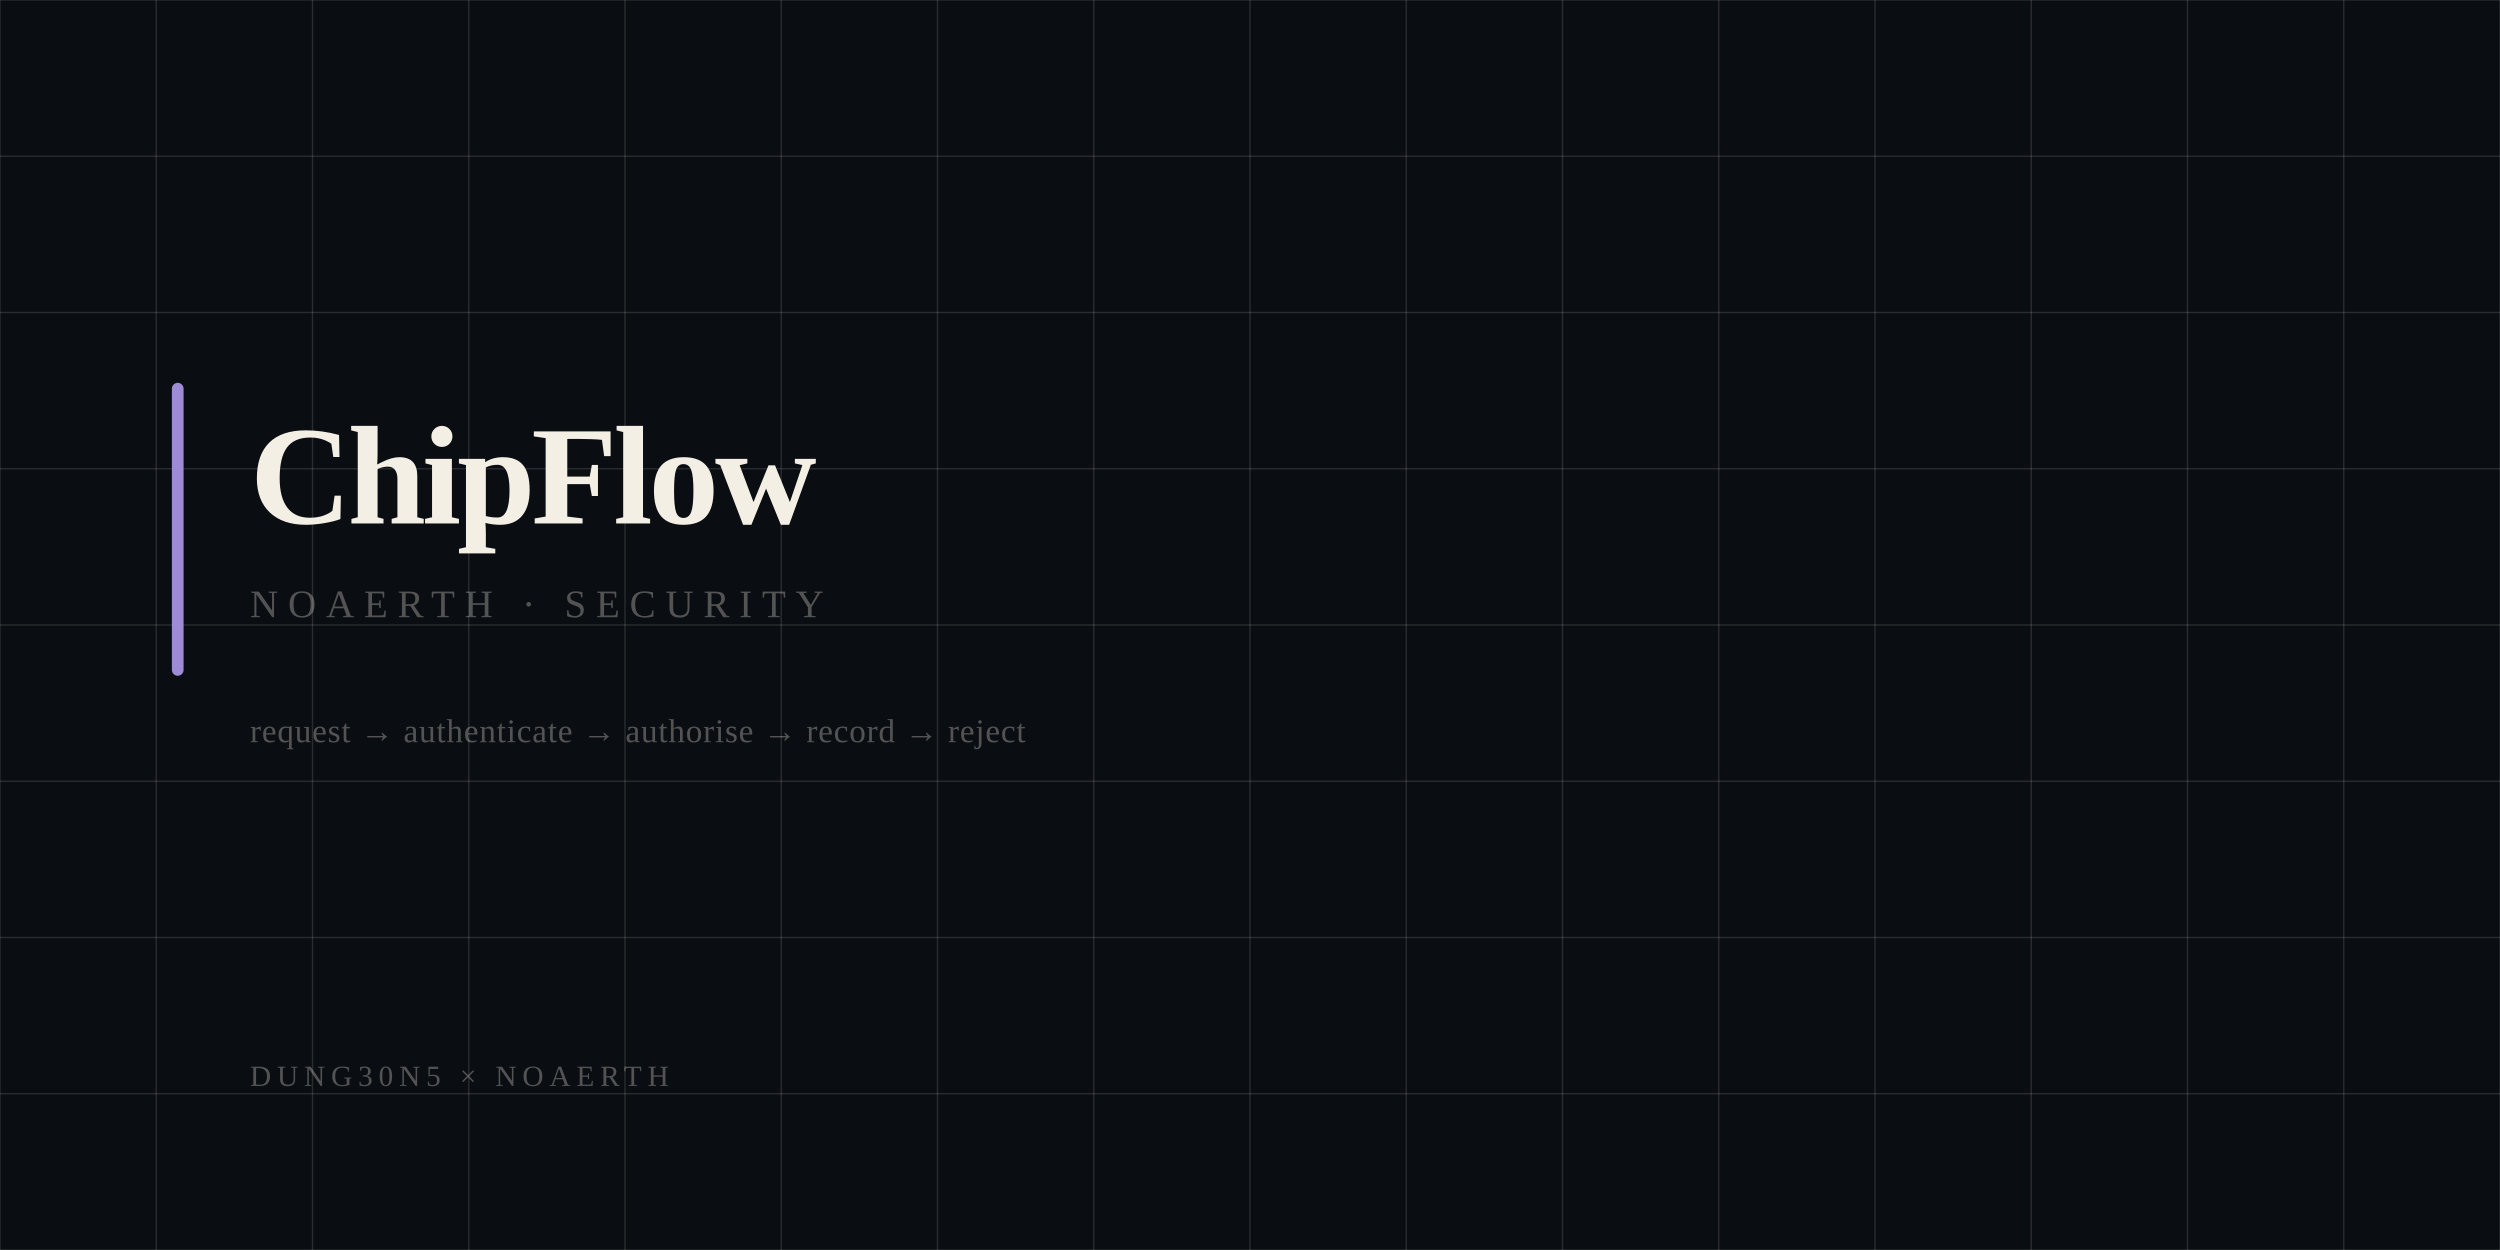
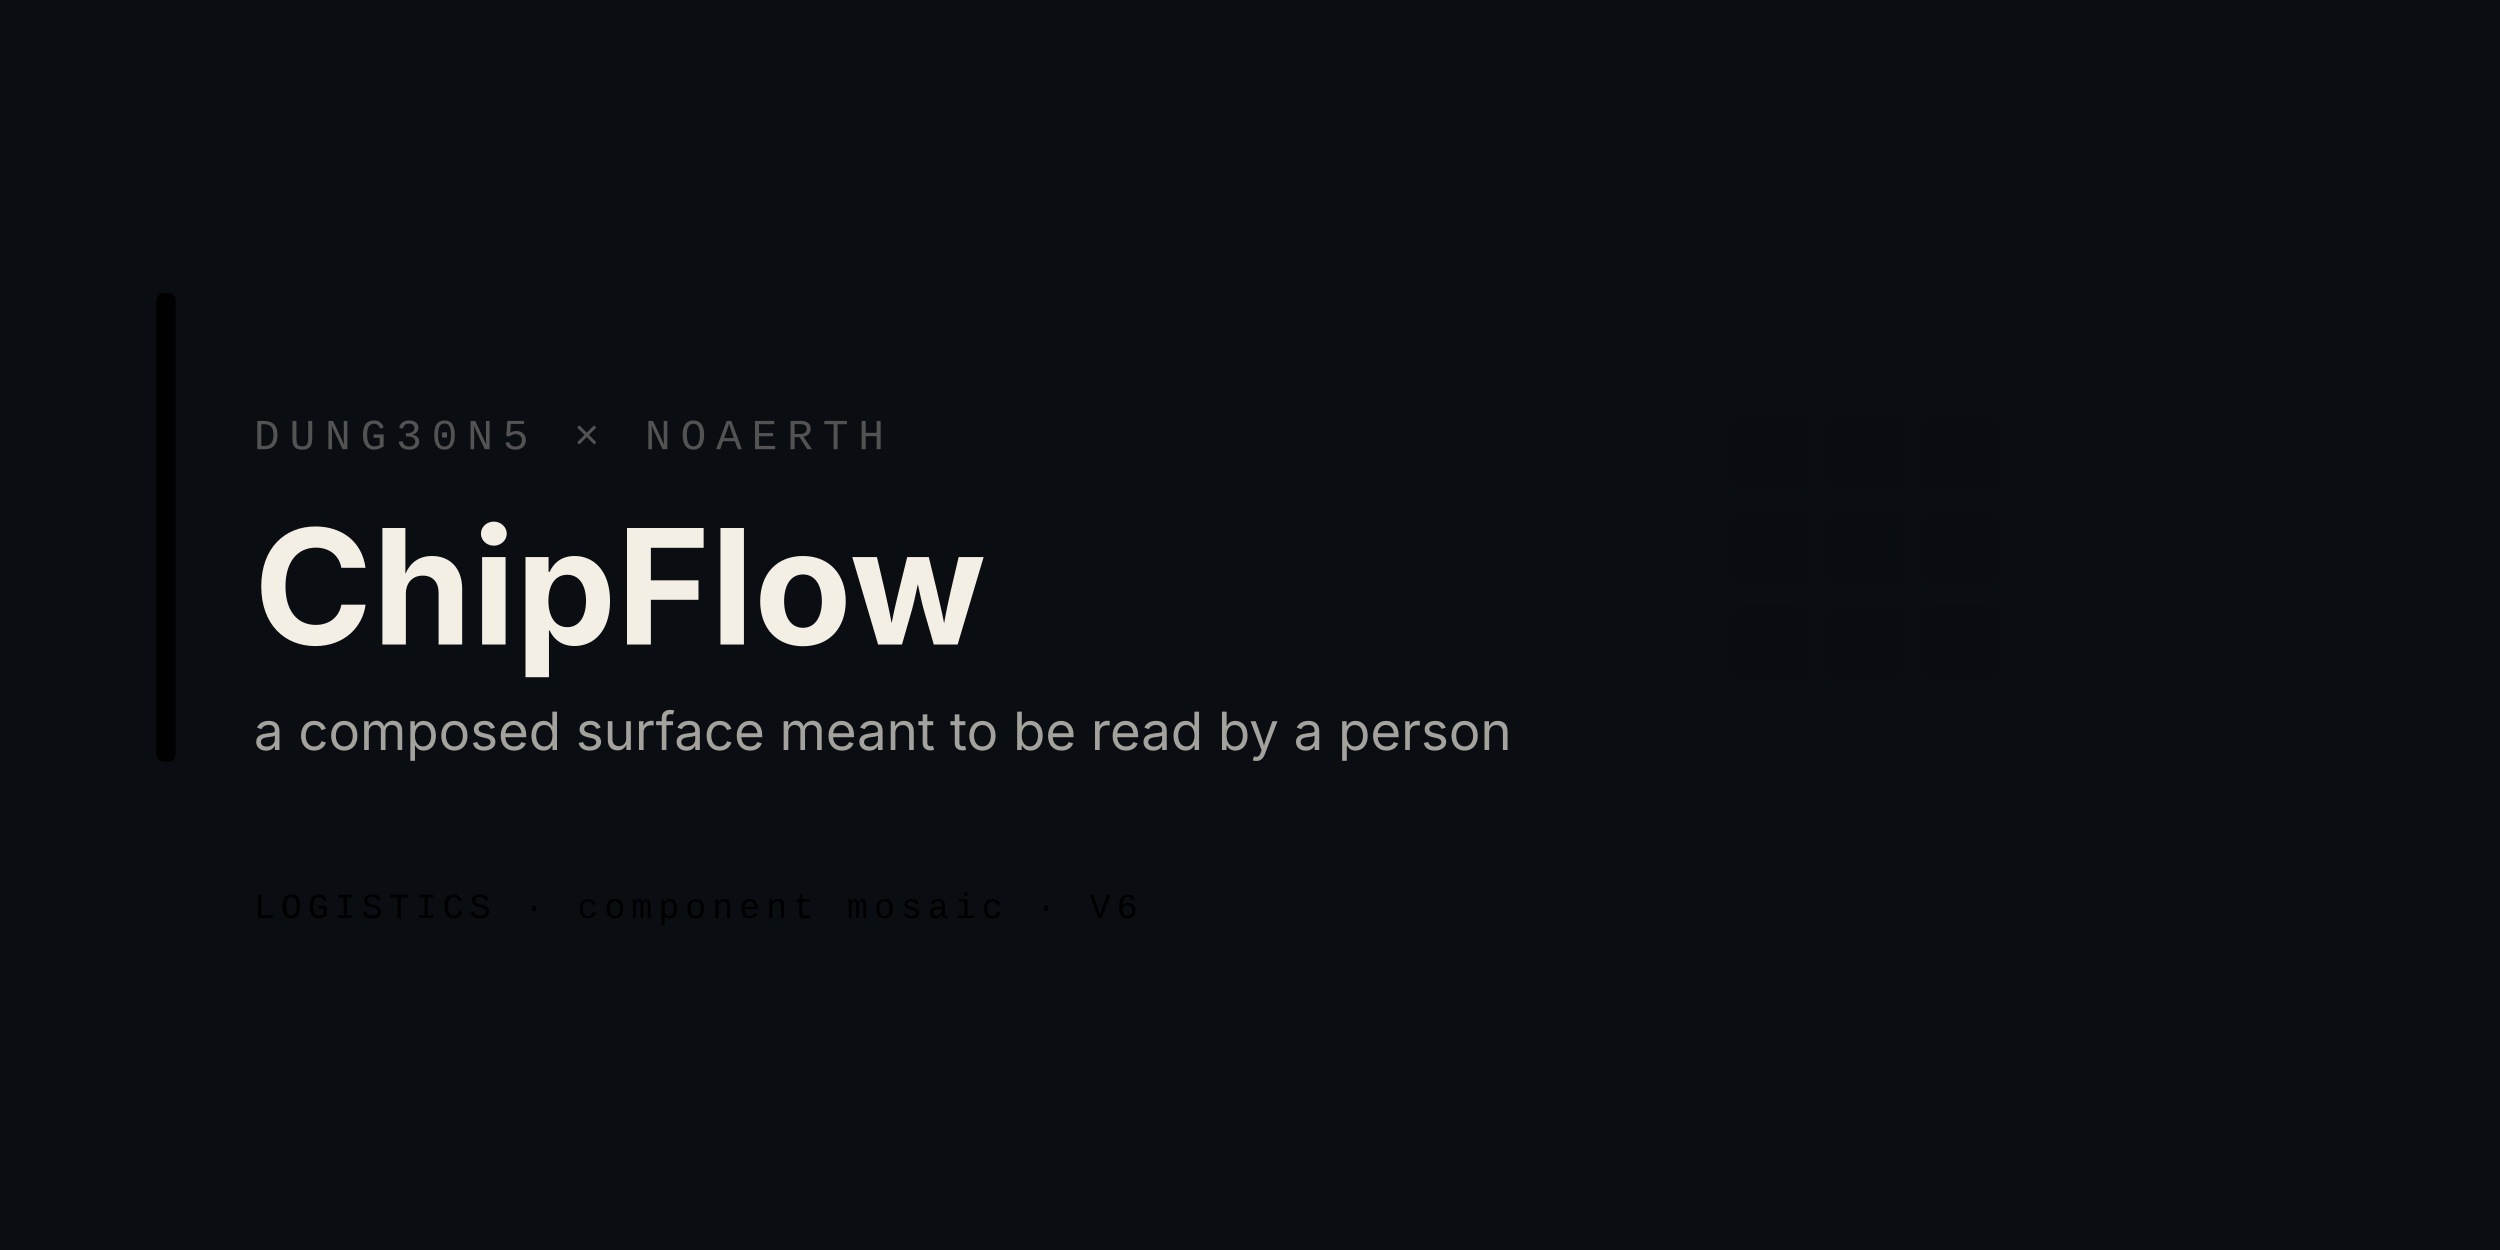
- <svg xmlns="http://www.w3.org/2000/svg" viewBox="0 0 1280 640" width="1280" height="640" role="img" aria-label="ChipFlow — NOAERTH project card.">
+ <svg xmlns="http://www.w3.org/2000/svg" viewBox="0 0 1280 640" width="1280" height="640" role="img" aria-label="ChipFlow project card">
  <rect width="1280" height="640" fill="#0a0d12" />
-   <line x1="0" y1="0" x2="0" y2="640" stroke="#f4efe424" stroke-width="0.7" />
-   <line x1="80" y1="0" x2="80" y2="640" stroke="#f4efe424" stroke-width="0.7" />
-   <line x1="160" y1="0" x2="160" y2="640" stroke="#f4efe424" stroke-width="0.7" />
-   <line x1="240" y1="0" x2="240" y2="640" stroke="#f4efe424" stroke-width="0.7" />
-   <line x1="320" y1="0" x2="320" y2="640" stroke="#f4efe424" stroke-width="0.7" />
-   <line x1="400" y1="0" x2="400" y2="640" stroke="#f4efe424" stroke-width="0.7" />
-   <line x1="480" y1="0" x2="480" y2="640" stroke="#f4efe424" stroke-width="0.7" />
-   <line x1="560" y1="0" x2="560" y2="640" stroke="#f4efe424" stroke-width="0.7" />
-   <line x1="640" y1="0" x2="640" y2="640" stroke="#f4efe424" stroke-width="0.7" />
-   <line x1="720" y1="0" x2="720" y2="640" stroke="#f4efe424" stroke-width="0.7" />
-   <line x1="800" y1="0" x2="800" y2="640" stroke="#f4efe424" stroke-width="0.7" />
-   <line x1="880" y1="0" x2="880" y2="640" stroke="#f4efe424" stroke-width="0.7" />
-   <line x1="960" y1="0" x2="960" y2="640" stroke="#f4efe424" stroke-width="0.7" />
-   <line x1="1040" y1="0" x2="1040" y2="640" stroke="#f4efe424" stroke-width="0.7" />
-   <line x1="1120" y1="0" x2="1120" y2="640" stroke="#f4efe424" stroke-width="0.7" />
-   <line x1="1200" y1="0" x2="1200" y2="640" stroke="#f4efe424" stroke-width="0.7" />
-   <line x1="1280" y1="0" x2="1280" y2="640" stroke="#f4efe424" stroke-width="0.7" />
-   <line x1="0" y1="0" x2="1280" y2="0" stroke="#f4efe424" stroke-width="0.7" />
-   <line x1="0" y1="80" x2="1280" y2="80" stroke="#f4efe424" stroke-width="0.7" />
-   <line x1="0" y1="160" x2="1280" y2="160" stroke="#f4efe424" stroke-width="0.7" />
-   <line x1="0" y1="240" x2="1280" y2="240" stroke="#f4efe424" stroke-width="0.7" />
-   <line x1="0" y1="320" x2="1280" y2="320" stroke="#f4efe424" stroke-width="0.7" />
-   <line x1="0" y1="400" x2="1280" y2="400" stroke="#f4efe424" stroke-width="0.7" />
-   <line x1="0" y1="480" x2="1280" y2="480" stroke="#f4efe424" stroke-width="0.7" />
-   <line x1="0" y1="560" x2="1280" y2="560" stroke="#f4efe424" stroke-width="0.7" />
-   <line x1="0" y1="640" x2="1280" y2="640" stroke="#f4efe424" stroke-width="0.7" />
-   <rect x="88" y="196" width="6" height="150" rx="3" fill="#9d8bd6" />
-   <text x="128" y="268" fill="#f4efe4" font-size="72" font-weight="680" letter-spacing="-2">ChipFlow</text>
-   <text x="128" y="316" fill="#f4efe44f" font-size="20" letter-spacing="5">NOAERTH · SECURITY</text>
-   <text x="128" y="380" fill="#f4efe44f" font-size="17" letter-spacing="0.4">request → authenticate → authorise → record → reject</text>
-   <text x="128" y="556" fill="#f4efe44f" font-size="15" letter-spacing="3">DUNG30N5 × NOAERTH</text>
+   <rect x="886" y="212" width="39" height="39" rx="6" fill="mint" fill-opacity="0.05" stroke="mint" stroke-width="1.1" stroke-opacity="0.42" />
+   <rect x="935" y="212" width="39" height="39" rx="6" fill="mint" fill-opacity="0.08" stroke="mint" stroke-width="1.1" stroke-opacity="0.42" />
+   <rect x="984" y="212" width="39" height="39" rx="6" fill="mint" fill-opacity="0.11" stroke="mint" stroke-width="1.1" stroke-opacity="0.42" />
+   <rect x="886" y="261" width="39" height="39" rx="6" fill="mint" fill-opacity="0.08" stroke="mint" stroke-width="1.1" stroke-opacity="0.42" />
+   <rect x="935" y="261" width="39" height="39" rx="6" fill="mint" fill-opacity="0.11" stroke="mint" stroke-width="1.1" stroke-opacity="0.42" />
+   <rect x="984" y="261" width="39" height="39" rx="6" fill="mint" fill-opacity="0.05" stroke="mint" stroke-width="1.1" stroke-opacity="0.42" />
+   <rect x="886" y="310" width="39" height="39" rx="6" fill="mint" fill-opacity="0.11" stroke="mint" stroke-width="1.1" stroke-opacity="0.42" />
+   <rect x="935" y="310" width="39" height="39" rx="6" fill="mint" fill-opacity="0.05" stroke="mint" stroke-width="1.1" stroke-opacity="0.42" />
+   <rect x="984" y="310" width="39" height="39" rx="6" fill="mint" fill-opacity="0.08" stroke="mint" stroke-width="1.1" stroke-opacity="0.42" />
+   <rect x="80" y="150" width="10" height="240" rx="4" fill="mint" opacity="0.9" />
+   <text x="130" y="230" font-family="ui-monospace, SFMono-Regular, Menlo, Monaco, Consolas, 'Liberation Mono', monospace" font-size="22" letter-spacing="5" fill="#f4efe44f">DUNG30N5 × NOAERTH</text>
+   <text x="130" y="330" font-family="-apple-system, BlinkMacSystemFont, 'Segoe UI', Inter, Helvetica, Arial, sans-serif" font-size="82" font-weight="700" fill="#f4efe4">ChipFlow</text>
+   <text x="130" y="384" font-family="-apple-system, BlinkMacSystemFont, 'Segoe UI', Inter, Helvetica, Arial, sans-serif" font-size="27" fill="#f4efe4a8">a composed surface meant to be read by a person</text>
+   <text x="130" y="470" font-family="ui-monospace, SFMono-Regular, Menlo, Monaco, Consolas, 'Liberation Mono', monospace" font-size="18" fill="mint" letter-spacing="3">LOGISTICS · component mosaic · V6</text>
</svg>
